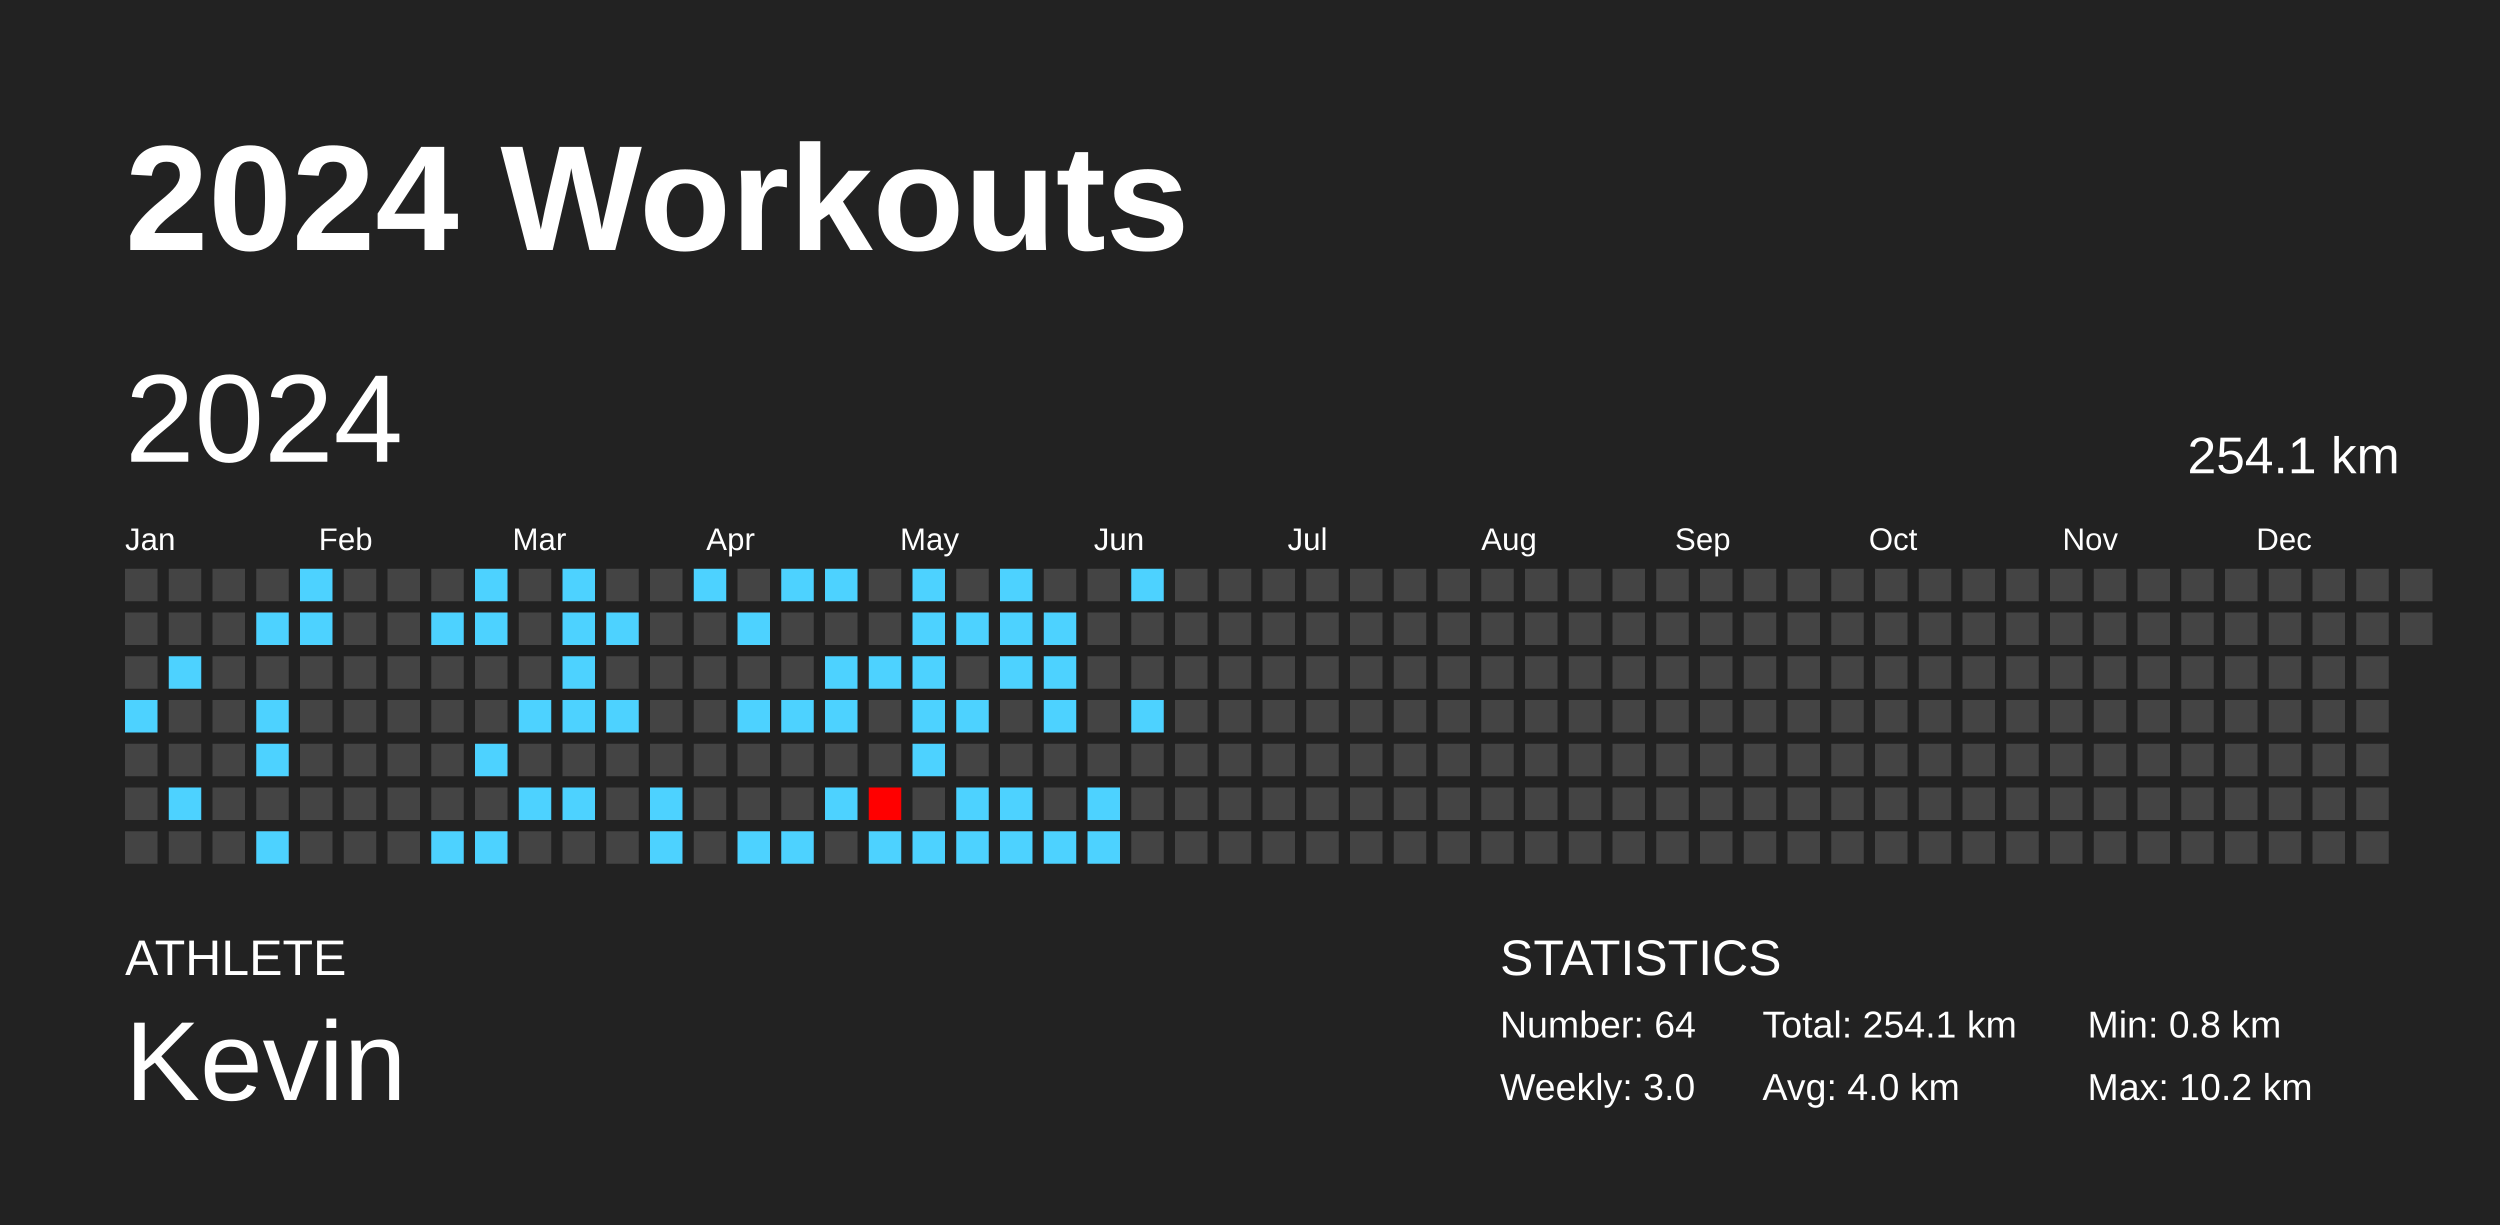
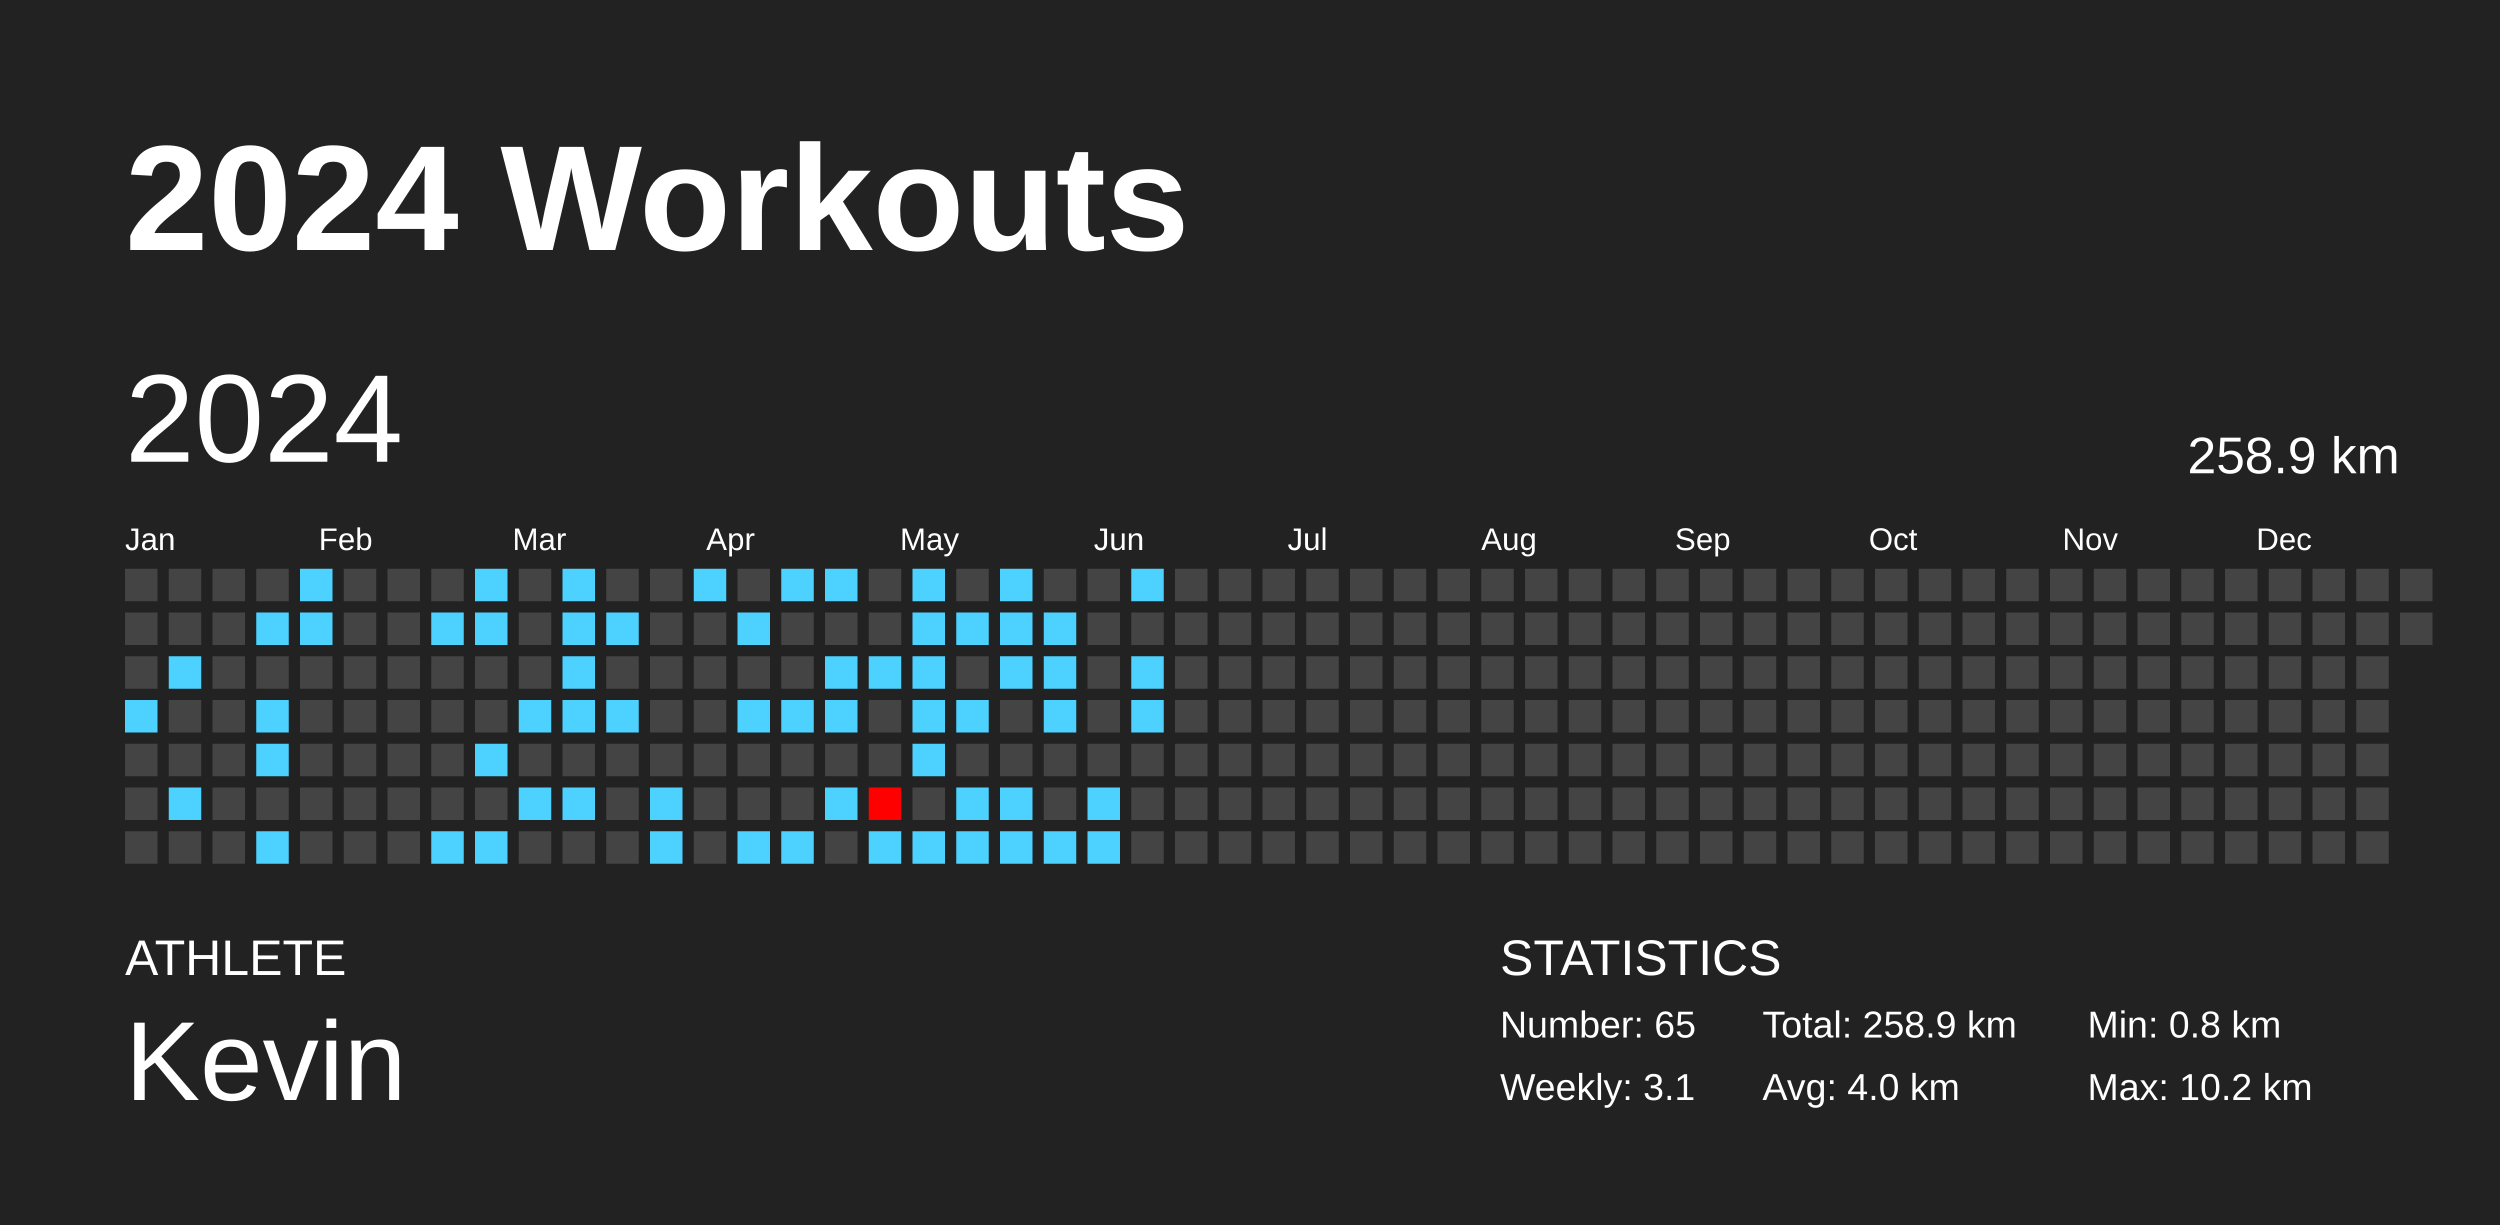
<svg xmlns="http://www.w3.org/2000/svg" baseProfile="full" height="98mm" version="1.1" viewBox="0,0,200,98" width="200mm">
  <defs />
  <rect fill="#222222" height="98" width="200" x="0" y="0" />
  <text fill="#FFFFFF" style="font-size:12px; font-family:Arial; font-weight:bold;" x="10" y="20">2024 Workouts</text>
  <text fill="#FFFFFF" style="font-size:4px; font-family:Arial" x="10" y="78">ATHLETE</text>
  <text fill="#FFFFFF" style="font-size:9px; font-family:Arial" x="10" y="88">Kevin</text>
  <text fill="#FFFFFF" style="font-size:4px; font-family:Arial" x="120" y="78">STATISTICS</text>
-   <text fill="#FFFFFF" style="font-size:3px; font-family:Arial" x="120" y="83">Number: 64</text>
-   <text fill="#FFFFFF" style="font-size:3px; font-family:Arial" x="120" y="88">Weekly: 3.0</text>
-   <text fill="#FFFFFF" style="font-size:3px; font-family:Arial" x="141" y="83">Total: 254.1 km</text>
+   <text fill="#FFFFFF" style="font-size:3px; font-family:Arial" x="120" y="83">Number: 65</text>
+   <text fill="#FFFFFF" style="font-size:3px; font-family:Arial" x="120" y="88">Weekly: 3.1</text>
+   <text fill="#FFFFFF" style="font-size:3px; font-family:Arial" x="141" y="83">Total: 258.9 km</text>
  <text fill="#FFFFFF" style="font-size:3px; font-family:Arial" x="141" y="88">Avg: 4.0 km</text>
  <text fill="#FFFFFF" style="font-size:3px; font-family:Arial" x="167" y="83">Min: 0.8 km</text>
  <text fill="#FFFFFF" style="font-size:3px; font-family:Arial" x="167" y="88">Max: 10.2 km</text>
  <text dominant-baseline="hanging" fill="#FFFFFF" style="font-size:10.0px; font-family:Arial;" x="10" y="30">2024</text>
-   <text dominant-baseline="hanging" fill="#FFFFFF" style="font-size:4.125px; font-family:Arial;" x="175" y="35">254.1 km</text>
+   <text dominant-baseline="hanging" fill="#FFFFFF" style="font-size:4.125px; font-family:Arial;" x="175" y="35">258.9 km</text>
  <text fill="#FFFFFF" style="font-size:2.5px; font-family:Arial" x="10.0" y="44">Jan</text>
  <text fill="#FFFFFF" style="font-size:2.5px; font-family:Arial" x="25.5" y="44">Feb</text>
  <text fill="#FFFFFF" style="font-size:2.5px; font-family:Arial" x="41.0" y="44">Mar</text>
  <text fill="#FFFFFF" style="font-size:2.5px; font-family:Arial" x="56.5" y="44">Apr</text>
  <text fill="#FFFFFF" style="font-size:2.5px; font-family:Arial" x="72.0" y="44">May</text>
  <text fill="#FFFFFF" style="font-size:2.5px; font-family:Arial" x="87.5" y="44">Jun</text>
  <text fill="#FFFFFF" style="font-size:2.5px; font-family:Arial" x="103.0" y="44">Jul</text>
  <text fill="#FFFFFF" style="font-size:2.5px; font-family:Arial" x="118.5" y="44">Aug</text>
  <text fill="#FFFFFF" style="font-size:2.5px; font-family:Arial" x="134.0" y="44">Sep</text>
  <text fill="#FFFFFF" style="font-size:2.5px; font-family:Arial" x="149.5" y="44">Oct</text>
  <text fill="#FFFFFF" style="font-size:2.5px; font-family:Arial" x="165.0" y="44">Nov</text>
  <text fill="#FFFFFF" style="font-size:2.5px; font-family:Arial" x="180.5" y="44">Dec</text>
  <rect fill="#444444" height="2.6" width="2.6" x="10.0" y="45.5" />
  <rect fill="#444444" height="2.6" width="2.6" x="10.0" y="49.0" />
  <rect fill="#444444" height="2.6" width="2.6" x="10.0" y="52.5" />
  <rect fill="#4dd2ff" height="2.6" width="2.6" x="10.0" y="56.0" />
  <rect fill="#444444" height="2.6" width="2.6" x="10.0" y="59.5" />
  <rect fill="#444444" height="2.6" width="2.6" x="10.0" y="63.0" />
  <rect fill="#444444" height="2.6" width="2.6" x="10.0" y="66.5" />
  <rect fill="#444444" height="2.6" width="2.6" x="13.5" y="45.5" />
  <rect fill="#444444" height="2.6" width="2.6" x="13.5" y="49.0" />
  <rect fill="#4dd2ff" height="2.6" width="2.6" x="13.5" y="52.5" />
  <rect fill="#444444" height="2.6" width="2.6" x="13.5" y="56.0" />
  <rect fill="#444444" height="2.6" width="2.6" x="13.5" y="59.5" />
  <rect fill="#4dd2ff" height="2.6" width="2.6" x="13.5" y="63.0" />
  <rect fill="#444444" height="2.6" width="2.6" x="13.5" y="66.5" />
  <rect fill="#444444" height="2.6" width="2.6" x="17.0" y="45.5" />
  <rect fill="#444444" height="2.6" width="2.6" x="17.0" y="49.0" />
  <rect fill="#444444" height="2.6" width="2.6" x="17.0" y="52.5" />
  <rect fill="#444444" height="2.6" width="2.6" x="17.0" y="56.0" />
  <rect fill="#444444" height="2.6" width="2.6" x="17.0" y="59.5" />
  <rect fill="#444444" height="2.6" width="2.6" x="17.0" y="63.0" />
  <rect fill="#444444" height="2.6" width="2.6" x="17.0" y="66.5" />
  <rect fill="#444444" height="2.6" width="2.6" x="20.5" y="45.5" />
  <rect fill="#4dd2ff" height="2.6" width="2.6" x="20.5" y="49.0" />
  <rect fill="#444444" height="2.6" width="2.6" x="20.5" y="52.5" />
  <rect fill="#4dd2ff" height="2.6" width="2.6" x="20.5" y="56.0" />
  <rect fill="#4dd2ff" height="2.6" width="2.6" x="20.5" y="59.5" />
  <rect fill="#444444" height="2.6" width="2.6" x="20.5" y="63.0" />
  <rect fill="#4dd2ff" height="2.6" width="2.6" x="20.5" y="66.5" />
  <rect fill="#4dd2ff" height="2.6" width="2.6" x="24.0" y="45.5" />
  <rect fill="#4dd2ff" height="2.6" width="2.6" x="24.0" y="49.0" />
  <rect fill="#444444" height="2.6" width="2.6" x="24.0" y="52.5" />
  <rect fill="#444444" height="2.6" width="2.6" x="24.0" y="56.0" />
  <rect fill="#444444" height="2.6" width="2.6" x="24.0" y="59.5" />
  <rect fill="#444444" height="2.6" width="2.6" x="24.0" y="63.0" />
  <rect fill="#444444" height="2.6" width="2.6" x="24.0" y="66.5" />
  <rect fill="#444444" height="2.6" width="2.6" x="27.5" y="45.5" />
  <rect fill="#444444" height="2.6" width="2.6" x="27.5" y="49.0" />
  <rect fill="#444444" height="2.6" width="2.6" x="27.5" y="52.5" />
  <rect fill="#444444" height="2.6" width="2.6" x="27.5" y="56.0" />
  <rect fill="#444444" height="2.6" width="2.6" x="27.5" y="59.5" />
  <rect fill="#444444" height="2.6" width="2.6" x="27.5" y="63.0" />
  <rect fill="#444444" height="2.6" width="2.6" x="27.5" y="66.5" />
  <rect fill="#444444" height="2.6" width="2.6" x="31.0" y="45.5" />
  <rect fill="#444444" height="2.6" width="2.6" x="31.0" y="49.0" />
  <rect fill="#444444" height="2.6" width="2.6" x="31.0" y="52.5" />
  <rect fill="#444444" height="2.6" width="2.6" x="31.0" y="56.0" />
  <rect fill="#444444" height="2.6" width="2.6" x="31.0" y="59.5" />
  <rect fill="#444444" height="2.6" width="2.6" x="31.0" y="63.0" />
  <rect fill="#444444" height="2.6" width="2.6" x="31.0" y="66.5" />
  <rect fill="#444444" height="2.6" width="2.6" x="34.5" y="45.5" />
  <rect fill="#4dd2ff" height="2.6" width="2.6" x="34.5" y="49.0" />
  <rect fill="#444444" height="2.6" width="2.6" x="34.5" y="52.5" />
  <rect fill="#444444" height="2.6" width="2.6" x="34.5" y="56.0" />
  <rect fill="#444444" height="2.6" width="2.6" x="34.5" y="59.5" />
  <rect fill="#444444" height="2.6" width="2.6" x="34.5" y="63.0" />
  <rect fill="#4dd2ff" height="2.6" width="2.6" x="34.5" y="66.5" />
  <rect fill="#4dd2ff" height="2.6" width="2.6" x="38.0" y="45.5" />
  <rect fill="#4dd2ff" height="2.6" width="2.6" x="38.0" y="49.0" />
  <rect fill="#444444" height="2.6" width="2.6" x="38.0" y="52.5" />
  <rect fill="#444444" height="2.6" width="2.6" x="38.0" y="56.0" />
  <rect fill="#4dd2ff" height="2.6" width="2.6" x="38.0" y="59.5" />
  <rect fill="#444444" height="2.6" width="2.6" x="38.0" y="63.0" />
  <rect fill="#4dd2ff" height="2.6" width="2.6" x="38.0" y="66.5" />
  <rect fill="#444444" height="2.6" width="2.6" x="41.5" y="45.5" />
  <rect fill="#444444" height="2.6" width="2.6" x="41.5" y="49.0" />
  <rect fill="#444444" height="2.6" width="2.6" x="41.5" y="52.5" />
  <rect fill="#4dd2ff" height="2.6" width="2.6" x="41.5" y="56.0" />
  <rect fill="#444444" height="2.6" width="2.6" x="41.5" y="59.5" />
  <rect fill="#4dd2ff" height="2.6" width="2.6" x="41.5" y="63.0" />
  <rect fill="#444444" height="2.6" width="2.6" x="41.5" y="66.5" />
  <rect fill="#4dd2ff" height="2.6" width="2.6" x="45.0" y="45.5" />
  <rect fill="#4dd2ff" height="2.6" width="2.6" x="45.0" y="49.0" />
  <rect fill="#4dd2ff" height="2.6" width="2.6" x="45.0" y="52.5" />
  <rect fill="#4dd2ff" height="2.6" width="2.6" x="45.0" y="56.0" />
  <rect fill="#444444" height="2.6" width="2.6" x="45.0" y="59.5" />
  <rect fill="#4dd2ff" height="2.6" width="2.6" x="45.0" y="63.0" />
  <rect fill="#444444" height="2.6" width="2.6" x="45.0" y="66.5" />
  <rect fill="#444444" height="2.6" width="2.6" x="48.5" y="45.5" />
  <rect fill="#4dd2ff" height="2.6" width="2.6" x="48.5" y="49.0" />
  <rect fill="#444444" height="2.6" width="2.6" x="48.5" y="52.5" />
  <rect fill="#4dd2ff" height="2.6" width="2.6" x="48.5" y="56.0" />
  <rect fill="#444444" height="2.6" width="2.6" x="48.5" y="59.5" />
  <rect fill="#444444" height="2.6" width="2.6" x="48.5" y="63.0" />
  <rect fill="#444444" height="2.6" width="2.6" x="48.5" y="66.5" />
  <rect fill="#444444" height="2.6" width="2.6" x="52.0" y="45.5" />
  <rect fill="#444444" height="2.6" width="2.6" x="52.0" y="49.0" />
  <rect fill="#444444" height="2.6" width="2.6" x="52.0" y="52.5" />
  <rect fill="#444444" height="2.6" width="2.6" x="52.0" y="56.0" />
  <rect fill="#444444" height="2.6" width="2.6" x="52.0" y="59.5" />
  <rect fill="#4dd2ff" height="2.6" width="2.6" x="52.0" y="63.0" />
  <rect fill="#4dd2ff" height="2.6" width="2.6" x="52.0" y="66.5" />
  <rect fill="#4dd2ff" height="2.6" width="2.6" x="55.5" y="45.5" />
  <rect fill="#444444" height="2.6" width="2.6" x="55.5" y="49.0" />
  <rect fill="#444444" height="2.6" width="2.6" x="55.5" y="52.5" />
  <rect fill="#444444" height="2.6" width="2.6" x="55.5" y="56.0" />
  <rect fill="#444444" height="2.6" width="2.6" x="55.5" y="59.5" />
  <rect fill="#444444" height="2.6" width="2.6" x="55.5" y="63.0" />
  <rect fill="#444444" height="2.6" width="2.6" x="55.5" y="66.5" />
  <rect fill="#444444" height="2.6" width="2.6" x="59.0" y="45.5" />
  <rect fill="#4dd2ff" height="2.6" width="2.6" x="59.0" y="49.0" />
  <rect fill="#444444" height="2.6" width="2.6" x="59.0" y="52.5" />
  <rect fill="#4dd2ff" height="2.6" width="2.6" x="59.0" y="56.0" />
  <rect fill="#444444" height="2.6" width="2.6" x="59.0" y="59.5" />
  <rect fill="#444444" height="2.6" width="2.6" x="59.0" y="63.0" />
  <rect fill="#4dd2ff" height="2.6" width="2.6" x="59.0" y="66.5" />
  <rect fill="#4dd2ff" height="2.6" width="2.6" x="62.5" y="45.5" />
  <rect fill="#444444" height="2.6" width="2.6" x="62.5" y="49.0" />
  <rect fill="#444444" height="2.6" width="2.6" x="62.5" y="52.5" />
  <rect fill="#4dd2ff" height="2.6" width="2.6" x="62.5" y="56.0" />
  <rect fill="#444444" height="2.6" width="2.6" x="62.5" y="59.5" />
  <rect fill="#444444" height="2.6" width="2.6" x="62.5" y="63.0" />
  <rect fill="#4dd2ff" height="2.6" width="2.6" x="62.5" y="66.5" />
  <rect fill="#4dd2ff" height="2.6" width="2.6" x="66.0" y="45.5" />
  <rect fill="#444444" height="2.6" width="2.6" x="66.0" y="49.0" />
  <rect fill="#4dd2ff" height="2.6" width="2.6" x="66.0" y="52.5" />
  <rect fill="#4dd2ff" height="2.6" width="2.6" x="66.0" y="56.0" />
  <rect fill="#444444" height="2.6" width="2.6" x="66.0" y="59.5" />
  <rect fill="#4dd2ff" height="2.6" width="2.6" x="66.0" y="63.0" />
  <rect fill="#444444" height="2.6" width="2.6" x="66.0" y="66.5" />
  <rect fill="#444444" height="2.6" width="2.6" x="69.5" y="45.5" />
  <rect fill="#444444" height="2.6" width="2.6" x="69.5" y="49.0" />
  <rect fill="#4dd2ff" height="2.6" width="2.6" x="69.5" y="52.5" />
  <rect fill="#444444" height="2.6" width="2.6" x="69.5" y="56.0" />
  <rect fill="#444444" height="2.6" width="2.6" x="69.5" y="59.5" />
  <rect fill="#ff0000" height="2.6" width="2.6" x="69.5" y="63.0" />
  <rect fill="#4dd2ff" height="2.6" width="2.6" x="69.5" y="66.5" />
  <rect fill="#4dd2ff" height="2.6" width="2.6" x="73.0" y="45.5" />
  <rect fill="#4dd2ff" height="2.6" width="2.6" x="73.0" y="49.0" />
  <rect fill="#4dd2ff" height="2.6" width="2.6" x="73.0" y="52.5" />
  <rect fill="#4dd2ff" height="2.6" width="2.6" x="73.0" y="56.0" />
  <rect fill="#4dd2ff" height="2.6" width="2.6" x="73.0" y="59.5" />
  <rect fill="#444444" height="2.6" width="2.6" x="73.0" y="63.0" />
  <rect fill="#4dd2ff" height="2.6" width="2.6" x="73.0" y="66.5" />
  <rect fill="#444444" height="2.6" width="2.6" x="76.5" y="45.5" />
  <rect fill="#4dd2ff" height="2.6" width="2.6" x="76.5" y="49.0" />
  <rect fill="#444444" height="2.6" width="2.6" x="76.5" y="52.5" />
  <rect fill="#4dd2ff" height="2.6" width="2.6" x="76.5" y="56.0" />
  <rect fill="#444444" height="2.6" width="2.6" x="76.5" y="59.5" />
  <rect fill="#4dd2ff" height="2.6" width="2.6" x="76.5" y="63.0" />
  <rect fill="#4dd2ff" height="2.6" width="2.6" x="76.5" y="66.5" />
  <rect fill="#4dd2ff" height="2.6" width="2.6" x="80.0" y="45.5" />
  <rect fill="#4dd2ff" height="2.6" width="2.6" x="80.0" y="49.0" />
  <rect fill="#4dd2ff" height="2.6" width="2.6" x="80.0" y="52.5" />
  <rect fill="#444444" height="2.6" width="2.6" x="80.0" y="56.0" />
  <rect fill="#444444" height="2.6" width="2.6" x="80.0" y="59.5" />
  <rect fill="#4dd2ff" height="2.6" width="2.6" x="80.0" y="63.0" />
  <rect fill="#4dd2ff" height="2.6" width="2.6" x="80.0" y="66.5" />
  <rect fill="#444444" height="2.6" width="2.6" x="83.5" y="45.5" />
  <rect fill="#4dd2ff" height="2.6" width="2.6" x="83.5" y="49.0" />
  <rect fill="#4dd2ff" height="2.6" width="2.6" x="83.5" y="52.5" />
  <rect fill="#4dd2ff" height="2.6" width="2.6" x="83.5" y="56.0" />
  <rect fill="#444444" height="2.6" width="2.6" x="83.5" y="59.5" />
  <rect fill="#444444" height="2.6" width="2.6" x="83.5" y="63.0" />
  <rect fill="#4dd2ff" height="2.6" width="2.6" x="83.5" y="66.5" />
  <rect fill="#444444" height="2.6" width="2.6" x="87.0" y="45.5" />
  <rect fill="#444444" height="2.6" width="2.6" x="87.0" y="49.0" />
  <rect fill="#444444" height="2.6" width="2.6" x="87.0" y="52.5" />
  <rect fill="#444444" height="2.6" width="2.6" x="87.0" y="56.0" />
  <rect fill="#444444" height="2.6" width="2.6" x="87.0" y="59.5" />
  <rect fill="#4dd2ff" height="2.6" width="2.6" x="87.0" y="63.0" />
  <rect fill="#4dd2ff" height="2.6" width="2.6" x="87.0" y="66.5" />
  <rect fill="#4dd2ff" height="2.6" width="2.6" x="90.5" y="45.5" />
  <rect fill="#444444" height="2.6" width="2.6" x="90.5" y="49.0" />
-   <rect fill="#444444" height="2.6" width="2.6" x="90.5" y="52.5" />
+   <rect fill="#4dd2ff" height="2.6" width="2.6" x="90.5" y="52.5" />
  <rect fill="#4dd2ff" height="2.6" width="2.6" x="90.5" y="56.0" />
  <rect fill="#444444" height="2.6" width="2.6" x="90.5" y="59.5" />
  <rect fill="#444444" height="2.6" width="2.6" x="90.5" y="63.0" />
  <rect fill="#444444" height="2.6" width="2.6" x="90.5" y="66.5" />
  <rect fill="#444444" height="2.6" width="2.6" x="94.0" y="45.5" />
  <rect fill="#444444" height="2.6" width="2.6" x="94.0" y="49.0" />
  <rect fill="#444444" height="2.6" width="2.6" x="94.0" y="52.5" />
  <rect fill="#444444" height="2.6" width="2.6" x="94.0" y="56.0" />
  <rect fill="#444444" height="2.6" width="2.6" x="94.0" y="59.5" />
  <rect fill="#444444" height="2.6" width="2.6" x="94.0" y="63.0" />
  <rect fill="#444444" height="2.6" width="2.6" x="94.0" y="66.5" />
  <rect fill="#444444" height="2.6" width="2.6" x="97.5" y="45.5" />
  <rect fill="#444444" height="2.6" width="2.6" x="97.5" y="49.0" />
  <rect fill="#444444" height="2.6" width="2.6" x="97.5" y="52.5" />
  <rect fill="#444444" height="2.6" width="2.6" x="97.5" y="56.0" />
  <rect fill="#444444" height="2.6" width="2.6" x="97.5" y="59.5" />
  <rect fill="#444444" height="2.6" width="2.6" x="97.5" y="63.0" />
  <rect fill="#444444" height="2.6" width="2.6" x="97.5" y="66.5" />
  <rect fill="#444444" height="2.6" width="2.6" x="101.0" y="45.5" />
  <rect fill="#444444" height="2.6" width="2.6" x="101.0" y="49.0" />
  <rect fill="#444444" height="2.6" width="2.6" x="101.0" y="52.5" />
  <rect fill="#444444" height="2.6" width="2.6" x="101.0" y="56.0" />
  <rect fill="#444444" height="2.6" width="2.6" x="101.0" y="59.5" />
  <rect fill="#444444" height="2.6" width="2.6" x="101.0" y="63.0" />
  <rect fill="#444444" height="2.6" width="2.6" x="101.0" y="66.5" />
  <rect fill="#444444" height="2.6" width="2.6" x="104.5" y="45.5" />
  <rect fill="#444444" height="2.6" width="2.6" x="104.5" y="49.0" />
  <rect fill="#444444" height="2.6" width="2.6" x="104.5" y="52.5" />
  <rect fill="#444444" height="2.6" width="2.6" x="104.5" y="56.0" />
  <rect fill="#444444" height="2.6" width="2.6" x="104.5" y="59.5" />
  <rect fill="#444444" height="2.6" width="2.6" x="104.5" y="63.0" />
  <rect fill="#444444" height="2.6" width="2.6" x="104.5" y="66.5" />
  <rect fill="#444444" height="2.6" width="2.6" x="108.0" y="45.5" />
  <rect fill="#444444" height="2.6" width="2.6" x="108.0" y="49.0" />
  <rect fill="#444444" height="2.6" width="2.6" x="108.0" y="52.5" />
  <rect fill="#444444" height="2.6" width="2.6" x="108.0" y="56.0" />
  <rect fill="#444444" height="2.6" width="2.6" x="108.0" y="59.5" />
  <rect fill="#444444" height="2.6" width="2.6" x="108.0" y="63.0" />
  <rect fill="#444444" height="2.6" width="2.6" x="108.0" y="66.5" />
  <rect fill="#444444" height="2.6" width="2.6" x="111.5" y="45.5" />
  <rect fill="#444444" height="2.6" width="2.6" x="111.5" y="49.0" />
  <rect fill="#444444" height="2.6" width="2.6" x="111.5" y="52.5" />
  <rect fill="#444444" height="2.6" width="2.6" x="111.5" y="56.0" />
  <rect fill="#444444" height="2.6" width="2.6" x="111.5" y="59.5" />
  <rect fill="#444444" height="2.6" width="2.6" x="111.5" y="63.0" />
  <rect fill="#444444" height="2.6" width="2.6" x="111.5" y="66.5" />
  <rect fill="#444444" height="2.6" width="2.6" x="115.0" y="45.5" />
  <rect fill="#444444" height="2.6" width="2.6" x="115.0" y="49.0" />
  <rect fill="#444444" height="2.6" width="2.6" x="115.0" y="52.5" />
  <rect fill="#444444" height="2.6" width="2.6" x="115.0" y="56.0" />
  <rect fill="#444444" height="2.6" width="2.6" x="115.0" y="59.5" />
  <rect fill="#444444" height="2.6" width="2.6" x="115.0" y="63.0" />
  <rect fill="#444444" height="2.6" width="2.6" x="115.0" y="66.5" />
  <rect fill="#444444" height="2.6" width="2.6" x="118.5" y="45.5" />
  <rect fill="#444444" height="2.6" width="2.6" x="118.5" y="49.0" />
  <rect fill="#444444" height="2.6" width="2.6" x="118.5" y="52.5" />
  <rect fill="#444444" height="2.6" width="2.6" x="118.5" y="56.0" />
  <rect fill="#444444" height="2.6" width="2.6" x="118.5" y="59.5" />
  <rect fill="#444444" height="2.6" width="2.6" x="118.5" y="63.0" />
  <rect fill="#444444" height="2.6" width="2.6" x="118.5" y="66.5" />
  <rect fill="#444444" height="2.6" width="2.6" x="122.0" y="45.5" />
  <rect fill="#444444" height="2.6" width="2.6" x="122.0" y="49.0" />
  <rect fill="#444444" height="2.6" width="2.6" x="122.0" y="52.5" />
  <rect fill="#444444" height="2.6" width="2.6" x="122.0" y="56.0" />
  <rect fill="#444444" height="2.6" width="2.6" x="122.0" y="59.5" />
  <rect fill="#444444" height="2.6" width="2.6" x="122.0" y="63.0" />
  <rect fill="#444444" height="2.6" width="2.6" x="122.0" y="66.5" />
  <rect fill="#444444" height="2.6" width="2.6" x="125.5" y="45.5" />
  <rect fill="#444444" height="2.6" width="2.6" x="125.5" y="49.0" />
  <rect fill="#444444" height="2.6" width="2.6" x="125.5" y="52.5" />
  <rect fill="#444444" height="2.6" width="2.6" x="125.5" y="56.0" />
  <rect fill="#444444" height="2.6" width="2.6" x="125.5" y="59.5" />
  <rect fill="#444444" height="2.6" width="2.6" x="125.5" y="63.0" />
  <rect fill="#444444" height="2.6" width="2.6" x="125.5" y="66.5" />
  <rect fill="#444444" height="2.6" width="2.6" x="129.0" y="45.5" />
  <rect fill="#444444" height="2.6" width="2.6" x="129.0" y="49.0" />
  <rect fill="#444444" height="2.6" width="2.6" x="129.0" y="52.5" />
  <rect fill="#444444" height="2.6" width="2.6" x="129.0" y="56.0" />
  <rect fill="#444444" height="2.6" width="2.6" x="129.0" y="59.5" />
  <rect fill="#444444" height="2.6" width="2.6" x="129.0" y="63.0" />
  <rect fill="#444444" height="2.6" width="2.6" x="129.0" y="66.5" />
  <rect fill="#444444" height="2.6" width="2.6" x="132.5" y="45.5" />
  <rect fill="#444444" height="2.6" width="2.6" x="132.5" y="49.0" />
  <rect fill="#444444" height="2.6" width="2.6" x="132.5" y="52.5" />
  <rect fill="#444444" height="2.6" width="2.6" x="132.5" y="56.0" />
  <rect fill="#444444" height="2.6" width="2.6" x="132.5" y="59.5" />
  <rect fill="#444444" height="2.6" width="2.6" x="132.5" y="63.0" />
  <rect fill="#444444" height="2.6" width="2.6" x="132.5" y="66.5" />
  <rect fill="#444444" height="2.6" width="2.6" x="136.0" y="45.5" />
  <rect fill="#444444" height="2.6" width="2.6" x="136.0" y="49.0" />
  <rect fill="#444444" height="2.6" width="2.6" x="136.0" y="52.5" />
  <rect fill="#444444" height="2.6" width="2.6" x="136.0" y="56.0" />
  <rect fill="#444444" height="2.6" width="2.6" x="136.0" y="59.5" />
  <rect fill="#444444" height="2.6" width="2.6" x="136.0" y="63.0" />
  <rect fill="#444444" height="2.6" width="2.6" x="136.0" y="66.5" />
  <rect fill="#444444" height="2.6" width="2.6" x="139.5" y="45.5" />
  <rect fill="#444444" height="2.6" width="2.6" x="139.5" y="49.0" />
  <rect fill="#444444" height="2.6" width="2.6" x="139.5" y="52.5" />
  <rect fill="#444444" height="2.6" width="2.6" x="139.5" y="56.0" />
  <rect fill="#444444" height="2.6" width="2.6" x="139.5" y="59.5" />
  <rect fill="#444444" height="2.6" width="2.6" x="139.5" y="63.0" />
  <rect fill="#444444" height="2.6" width="2.6" x="139.5" y="66.5" />
  <rect fill="#444444" height="2.6" width="2.6" x="143.0" y="45.5" />
  <rect fill="#444444" height="2.6" width="2.6" x="143.0" y="49.0" />
  <rect fill="#444444" height="2.6" width="2.6" x="143.0" y="52.5" />
  <rect fill="#444444" height="2.6" width="2.6" x="143.0" y="56.0" />
  <rect fill="#444444" height="2.6" width="2.6" x="143.0" y="59.5" />
  <rect fill="#444444" height="2.6" width="2.6" x="143.0" y="63.0" />
  <rect fill="#444444" height="2.6" width="2.6" x="143.0" y="66.5" />
  <rect fill="#444444" height="2.6" width="2.6" x="146.5" y="45.5" />
  <rect fill="#444444" height="2.6" width="2.6" x="146.5" y="49.0" />
  <rect fill="#444444" height="2.6" width="2.6" x="146.5" y="52.5" />
  <rect fill="#444444" height="2.6" width="2.6" x="146.5" y="56.0" />
  <rect fill="#444444" height="2.6" width="2.6" x="146.5" y="59.5" />
  <rect fill="#444444" height="2.6" width="2.6" x="146.5" y="63.0" />
  <rect fill="#444444" height="2.6" width="2.6" x="146.5" y="66.5" />
  <rect fill="#444444" height="2.6" width="2.6" x="150.0" y="45.5" />
  <rect fill="#444444" height="2.6" width="2.6" x="150.0" y="49.0" />
  <rect fill="#444444" height="2.6" width="2.6" x="150.0" y="52.5" />
  <rect fill="#444444" height="2.6" width="2.6" x="150.0" y="56.0" />
  <rect fill="#444444" height="2.6" width="2.6" x="150.0" y="59.5" />
  <rect fill="#444444" height="2.6" width="2.6" x="150.0" y="63.0" />
  <rect fill="#444444" height="2.6" width="2.6" x="150.0" y="66.5" />
  <rect fill="#444444" height="2.6" width="2.6" x="153.5" y="45.5" />
  <rect fill="#444444" height="2.6" width="2.6" x="153.5" y="49.0" />
  <rect fill="#444444" height="2.6" width="2.6" x="153.5" y="52.5" />
  <rect fill="#444444" height="2.6" width="2.6" x="153.5" y="56.0" />
  <rect fill="#444444" height="2.6" width="2.6" x="153.5" y="59.5" />
  <rect fill="#444444" height="2.6" width="2.6" x="153.5" y="63.0" />
  <rect fill="#444444" height="2.6" width="2.6" x="153.5" y="66.5" />
  <rect fill="#444444" height="2.6" width="2.6" x="157.0" y="45.5" />
  <rect fill="#444444" height="2.6" width="2.6" x="157.0" y="49.0" />
  <rect fill="#444444" height="2.6" width="2.6" x="157.0" y="52.5" />
  <rect fill="#444444" height="2.6" width="2.6" x="157.0" y="56.0" />
  <rect fill="#444444" height="2.6" width="2.6" x="157.0" y="59.5" />
  <rect fill="#444444" height="2.6" width="2.6" x="157.0" y="63.0" />
  <rect fill="#444444" height="2.6" width="2.6" x="157.0" y="66.5" />
  <rect fill="#444444" height="2.6" width="2.6" x="160.5" y="45.5" />
  <rect fill="#444444" height="2.6" width="2.6" x="160.5" y="49.0" />
  <rect fill="#444444" height="2.6" width="2.6" x="160.5" y="52.5" />
  <rect fill="#444444" height="2.6" width="2.6" x="160.5" y="56.0" />
  <rect fill="#444444" height="2.6" width="2.6" x="160.5" y="59.5" />
  <rect fill="#444444" height="2.6" width="2.6" x="160.5" y="63.0" />
  <rect fill="#444444" height="2.6" width="2.6" x="160.5" y="66.5" />
  <rect fill="#444444" height="2.6" width="2.6" x="164.0" y="45.5" />
  <rect fill="#444444" height="2.6" width="2.6" x="164.0" y="49.0" />
  <rect fill="#444444" height="2.6" width="2.6" x="164.0" y="52.5" />
  <rect fill="#444444" height="2.6" width="2.6" x="164.0" y="56.0" />
  <rect fill="#444444" height="2.6" width="2.6" x="164.0" y="59.5" />
  <rect fill="#444444" height="2.6" width="2.6" x="164.0" y="63.0" />
  <rect fill="#444444" height="2.6" width="2.6" x="164.0" y="66.5" />
  <rect fill="#444444" height="2.6" width="2.6" x="167.5" y="45.5" />
  <rect fill="#444444" height="2.6" width="2.6" x="167.5" y="49.0" />
  <rect fill="#444444" height="2.6" width="2.6" x="167.5" y="52.5" />
  <rect fill="#444444" height="2.6" width="2.6" x="167.5" y="56.0" />
  <rect fill="#444444" height="2.6" width="2.6" x="167.5" y="59.5" />
  <rect fill="#444444" height="2.6" width="2.6" x="167.5" y="63.0" />
  <rect fill="#444444" height="2.6" width="2.6" x="167.5" y="66.5" />
  <rect fill="#444444" height="2.6" width="2.6" x="171.0" y="45.5" />
  <rect fill="#444444" height="2.6" width="2.6" x="171.0" y="49.0" />
  <rect fill="#444444" height="2.6" width="2.6" x="171.0" y="52.5" />
  <rect fill="#444444" height="2.6" width="2.6" x="171.0" y="56.0" />
  <rect fill="#444444" height="2.6" width="2.6" x="171.0" y="59.5" />
  <rect fill="#444444" height="2.6" width="2.6" x="171.0" y="63.0" />
  <rect fill="#444444" height="2.6" width="2.6" x="171.0" y="66.5" />
  <rect fill="#444444" height="2.6" width="2.6" x="174.5" y="45.5" />
  <rect fill="#444444" height="2.6" width="2.6" x="174.5" y="49.0" />
  <rect fill="#444444" height="2.6" width="2.6" x="174.5" y="52.5" />
  <rect fill="#444444" height="2.6" width="2.6" x="174.5" y="56.0" />
  <rect fill="#444444" height="2.6" width="2.6" x="174.5" y="59.5" />
  <rect fill="#444444" height="2.6" width="2.6" x="174.5" y="63.0" />
  <rect fill="#444444" height="2.6" width="2.6" x="174.5" y="66.5" />
  <rect fill="#444444" height="2.6" width="2.6" x="178.0" y="45.5" />
  <rect fill="#444444" height="2.6" width="2.6" x="178.0" y="49.0" />
  <rect fill="#444444" height="2.6" width="2.6" x="178.0" y="52.5" />
  <rect fill="#444444" height="2.6" width="2.6" x="178.0" y="56.0" />
  <rect fill="#444444" height="2.6" width="2.6" x="178.0" y="59.5" />
  <rect fill="#444444" height="2.6" width="2.6" x="178.0" y="63.0" />
  <rect fill="#444444" height="2.6" width="2.6" x="178.0" y="66.5" />
  <rect fill="#444444" height="2.6" width="2.6" x="181.5" y="45.5" />
  <rect fill="#444444" height="2.6" width="2.6" x="181.5" y="49.0" />
  <rect fill="#444444" height="2.6" width="2.6" x="181.5" y="52.5" />
  <rect fill="#444444" height="2.6" width="2.6" x="181.5" y="56.0" />
  <rect fill="#444444" height="2.6" width="2.6" x="181.5" y="59.5" />
  <rect fill="#444444" height="2.6" width="2.6" x="181.5" y="63.0" />
  <rect fill="#444444" height="2.6" width="2.6" x="181.5" y="66.5" />
  <rect fill="#444444" height="2.6" width="2.6" x="185.0" y="45.5" />
  <rect fill="#444444" height="2.6" width="2.6" x="185.0" y="49.0" />
  <rect fill="#444444" height="2.6" width="2.6" x="185.0" y="52.5" />
  <rect fill="#444444" height="2.6" width="2.6" x="185.0" y="56.0" />
  <rect fill="#444444" height="2.6" width="2.6" x="185.0" y="59.5" />
  <rect fill="#444444" height="2.6" width="2.6" x="185.0" y="63.0" />
  <rect fill="#444444" height="2.6" width="2.6" x="185.0" y="66.5" />
  <rect fill="#444444" height="2.6" width="2.6" x="188.5" y="45.5" />
  <rect fill="#444444" height="2.6" width="2.6" x="188.5" y="49.0" />
  <rect fill="#444444" height="2.6" width="2.6" x="188.5" y="52.5" />
  <rect fill="#444444" height="2.6" width="2.6" x="188.5" y="56.0" />
  <rect fill="#444444" height="2.6" width="2.6" x="188.5" y="59.5" />
  <rect fill="#444444" height="2.6" width="2.6" x="188.5" y="63.0" />
  <rect fill="#444444" height="2.6" width="2.6" x="188.5" y="66.5" />
  <rect fill="#444444" height="2.6" width="2.6" x="192.0" y="45.5" />
  <rect fill="#444444" height="2.6" width="2.6" x="192.0" y="49.0" />
</svg>
